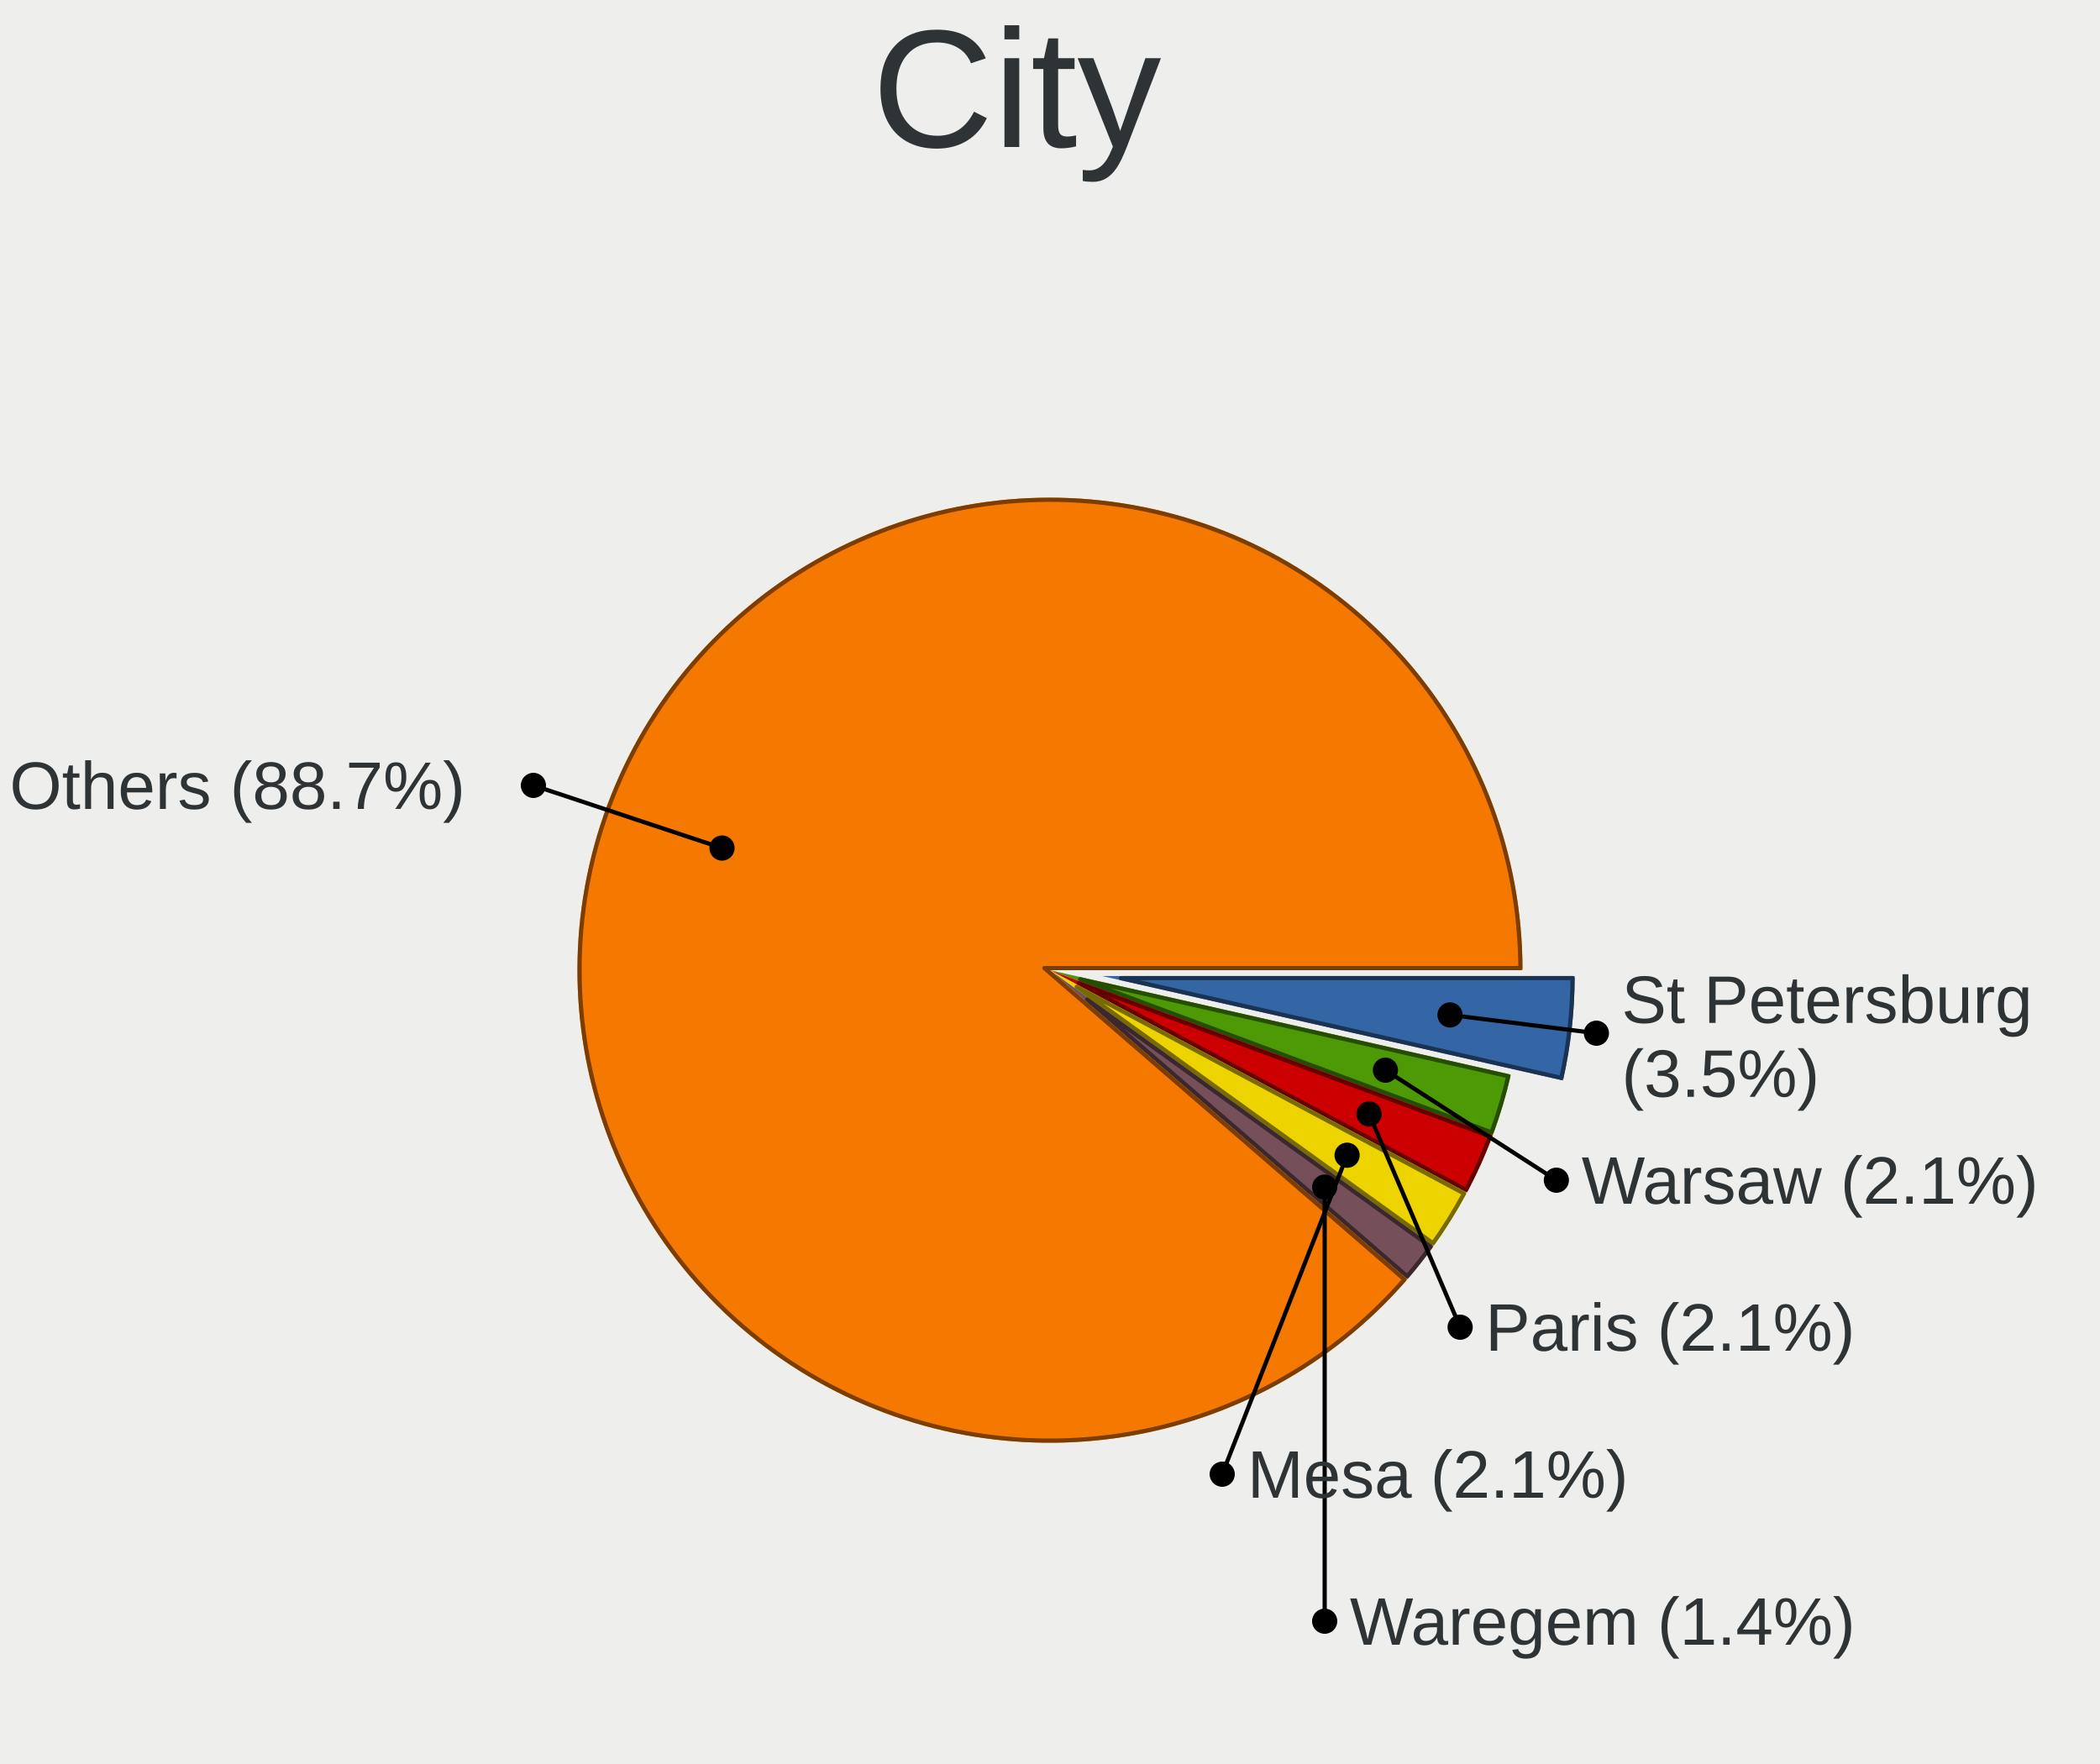
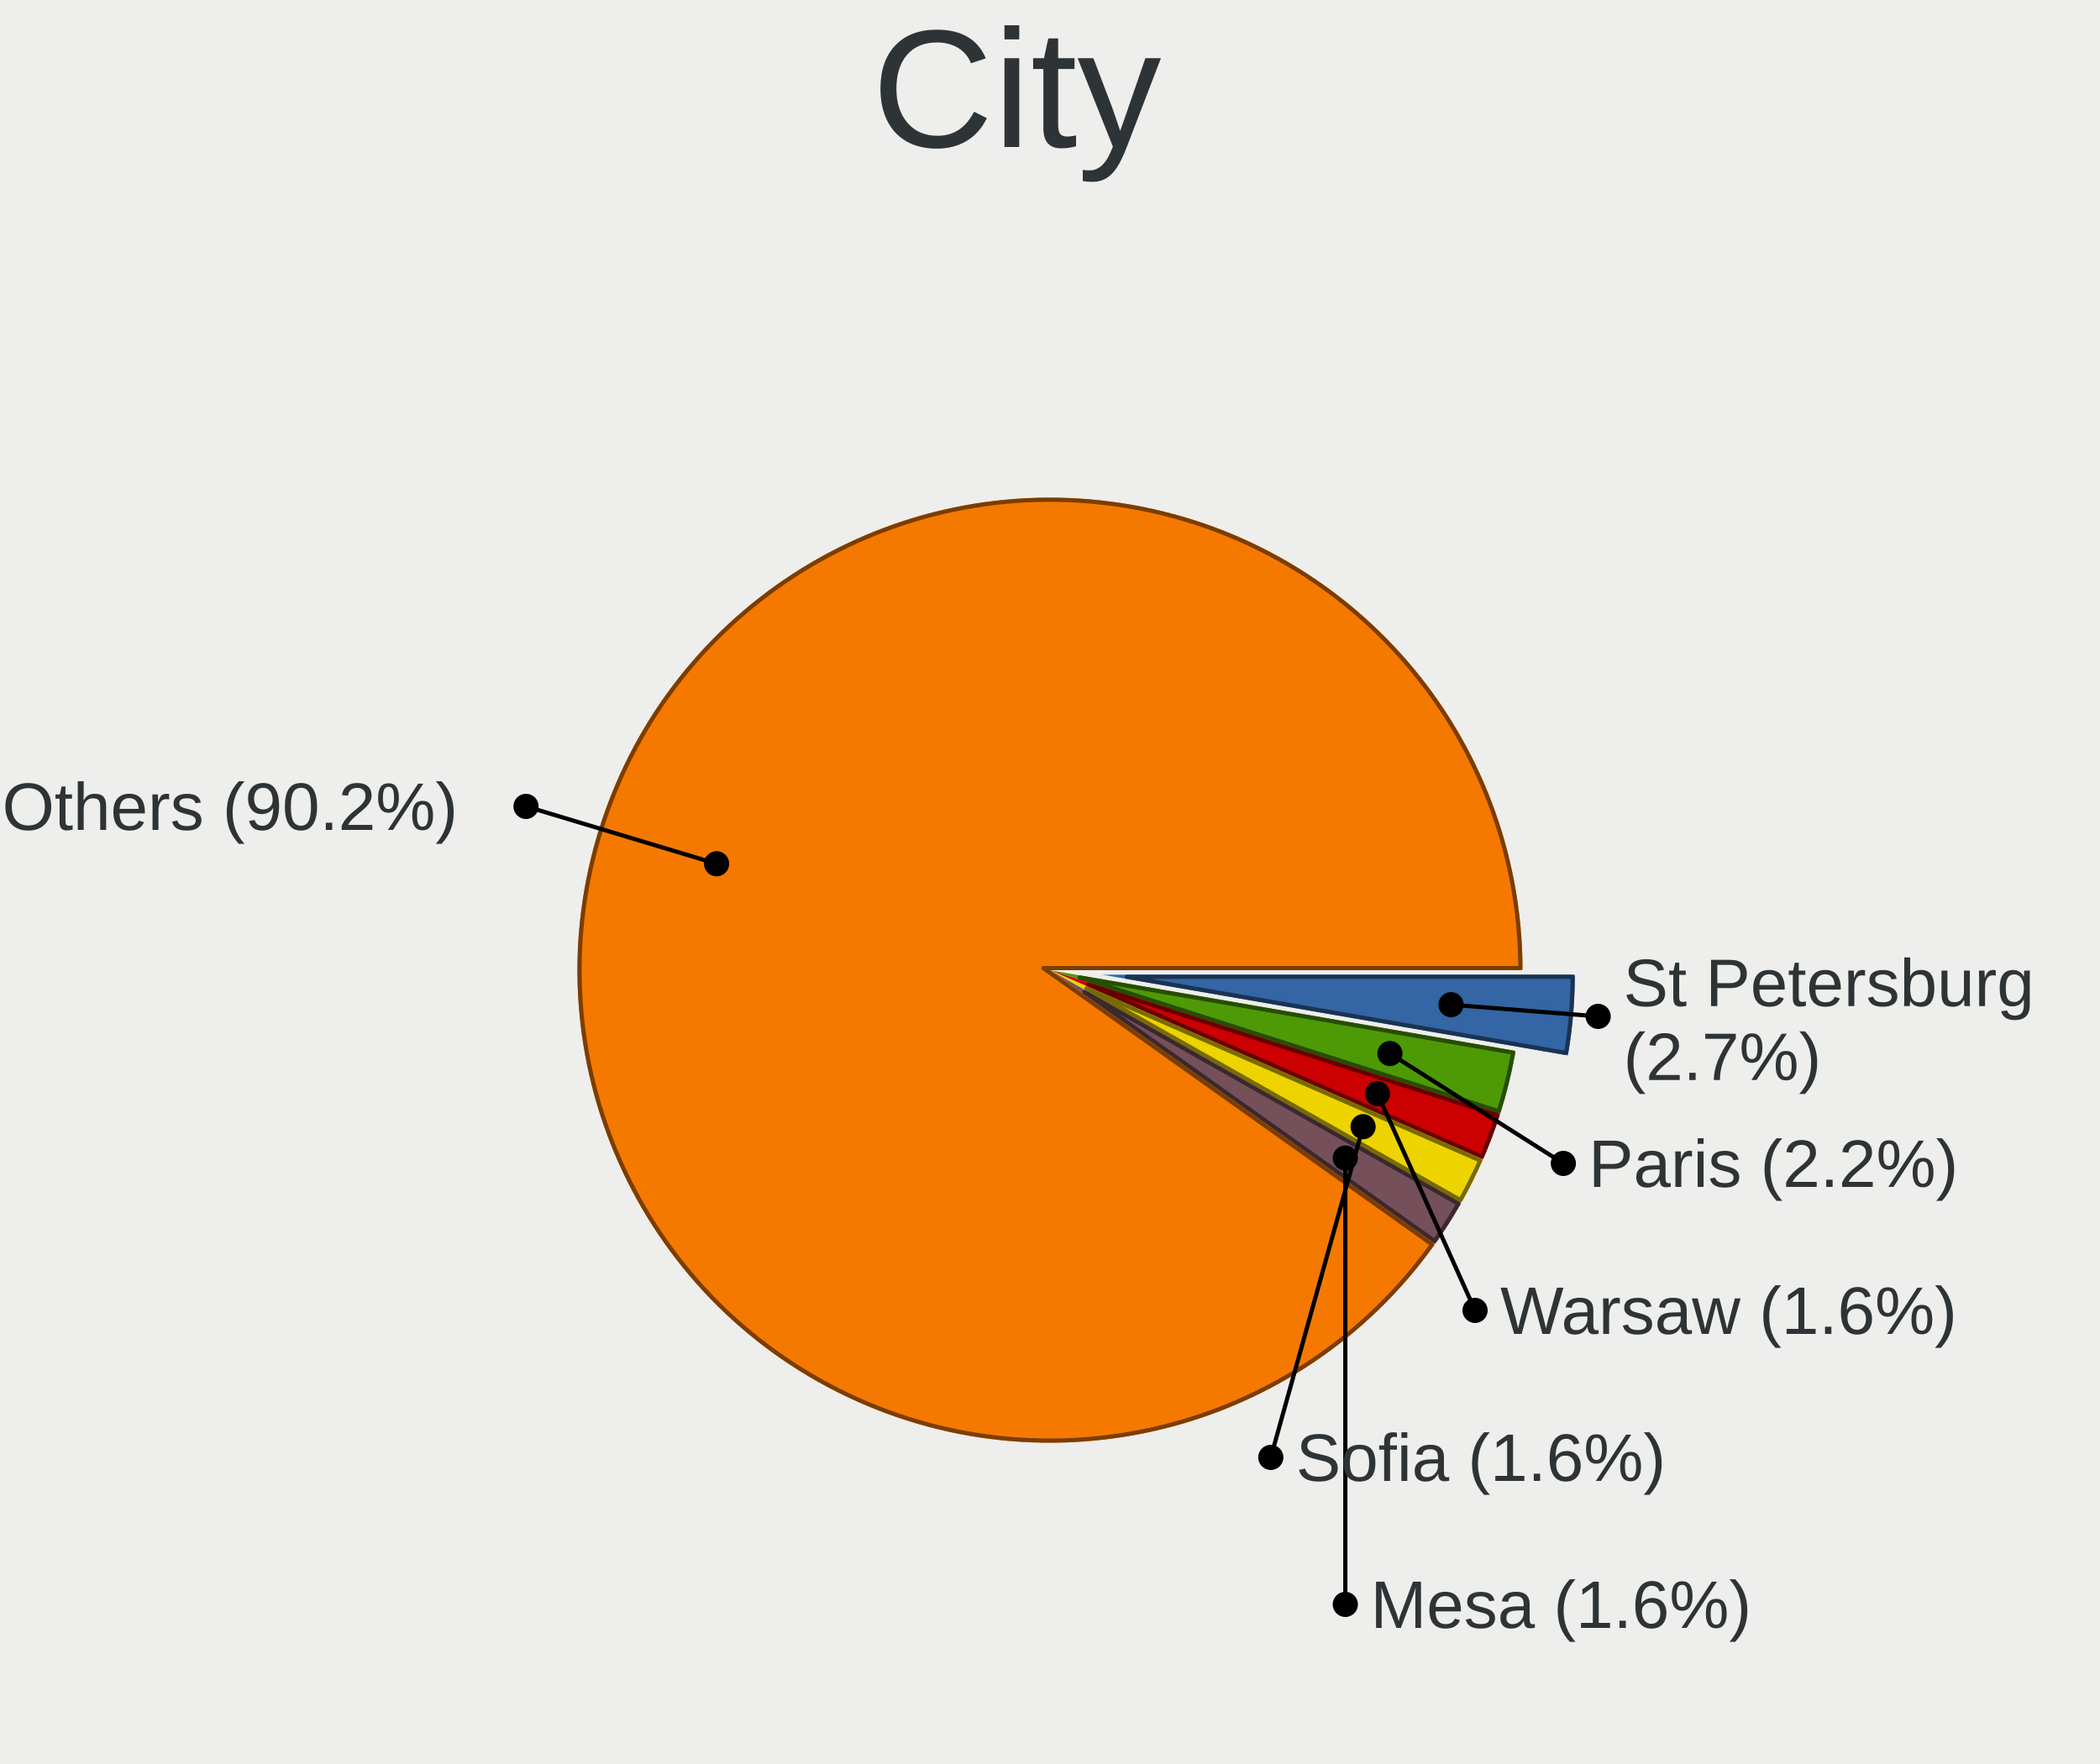
<svg xmlns="http://www.w3.org/2000/svg" width="500" height="420" version="1.0" id="ezcGraph">
  <defs />
  <g id="ezcGraphChart" color-rendering="optimizeQuality" shape-rendering="geometricPrecision" text-rendering="optimizeLegibility">
    <path d=" M 0,420 L 0,0 L 500,0 L 500,420 L 0,420 z " style="fill: #eeeeec; fill-opacity: 1.00; stroke: none;" id="ezcGraphPolygon_1" />
    <path d=" M 0,42 L 0,0 L 500,0 L 500,42 L 0,42 z " style="fill: #000000; fill-opacity: 0.00; stroke: none;" id="ezcGraphPolygon_2" />
-     <path d="M 262.42,232.39 L 374.92,232.39 A 112.50,112.50 0 0,1 372.14,257.25 z" style="fill: #3465a4; fill-opacity: 1.00; stroke: none;" id="ezcGraphCircleSector_4" />
-     <path d="M 266.89,232.89 L 374.42,232.89 A 112.00,112.00 0 0,1 371.76,256.65 z" style="fill: none; stroke: #1a3352; stroke-width: 1; stroke-opacity: 1.00; stroke-linecap: round; stroke-linejoin: round;" id="ezcGraphCircleSector_5" />
-     <path d="M 250.00,231.00 L 359.72,255.86 A 112.50,112.50 0 0,1 355.43,270.26 z" style="fill: #4e9a06; fill-opacity: 1.00; stroke: none;" id="ezcGraphCircleSector_6" />
-     <path d="M 257.17,233.14 L 359.12,256.24 A 112.00,112.00 0 0,1 355.13,269.62 z" style="fill: none; stroke: #274d03; stroke-width: 1; stroke-opacity: 1.00; stroke-linecap: round; stroke-linejoin: round;" id="ezcGraphCircleSector_7" />
-     <path d="M 250.00,231.00 L 355.43,270.26 A 112.50,112.50 0 0,1 349.25,283.96 z" style="fill: #cc0000; fill-opacity: 1.00; stroke: none;" id="ezcGraphCircleSector_8" />
-     <path d="M 256.83,234.08 L 354.78,270.56 A 112.00,112.00 0 0,1 349.05,283.29 z" style="fill: none; stroke: #660000; stroke-width: 1; stroke-opacity: 1.00; stroke-linecap: round; stroke-linejoin: round;" id="ezcGraphCircleSector_9" />
-     <path d="M 250.00,231.00 L 349.25,283.96 A 112.50,112.50 0 0,1 341.31,296.72 z" style="fill: #edd400; fill-opacity: 1.00; stroke: none;" id="ezcGraphCircleSector_10" />
-     <path d="M 256.35,234.96 L 348.58,284.17 A 112.00,112.00 0 0,1 341.19,296.02 z" style="fill: none; stroke: #776a00; stroke-width: 1; stroke-opacity: 1.00; stroke-linecap: round; stroke-linejoin: round;" id="ezcGraphCircleSector_11" />
-     <path d="M 250.00,231.00 L 341.31,296.72 A 112.50,112.50 0 0,1 335.10,304.59 z" style="fill: #75505b; fill-opacity: 1.00; stroke: none;" id="ezcGraphCircleSector_12" />
-     <path d="M 258.81,237.96 L 340.61,296.83 A 112.00,112.00 0 0,1 335.05,303.88 z" style="fill: none; stroke: #3b282e; stroke-width: 1; stroke-opacity: 1.00; stroke-linecap: round; stroke-linejoin: round;" id="ezcGraphCircleSector_13" />
-     <path d="M 250.00,231.00 L 335.10,304.59 A 112.50,112.50 0 1,1 362.50,231.00 z" style="fill: #f57900; fill-opacity: 1.00; stroke: none;" id="ezcGraphCircleSector_14" />
-     <path d="M 248.66,230.50 L 334.39,304.64 A 112.00,112.00 0 1,1 362.00,230.50 z" style="fill: none; stroke: #7b3d00; stroke-width: 1; stroke-opacity: 1.00; stroke-linecap: round; stroke-linejoin: round;" id="ezcGraphCircleSector_15" />
-     <path d=" M 171.906,201.917 L 127,187" style="fill: none; stroke: #000000; stroke-width: 1; stroke-opacity: 1.00; stroke-linecap: round; stroke-linejoin: round;" id="ezcGraphLine_16" />
-     <ellipse cx="171.906" cy="201.917" rx="3" ry="3" style="fill: #000000; fill-opacity: 1.00; stroke: none;" id="ezcGraphCircle_17" />
-     <ellipse cx="127" cy="187" rx="3" ry="3" style="fill: #000000; fill-opacity: 1.00; stroke: none;" id="ezcGraphCircle_18" />
-     <path d=" M 345.239,241.654 L 380.097,246" style="fill: none; stroke: #000000; stroke-width: 1; stroke-opacity: 1.00; stroke-linecap: round; stroke-linejoin: round;" id="ezcGraphLine_20" />
-     <ellipse cx="345.239" cy="241.654" rx="3" ry="3" style="fill: #000000; fill-opacity: 1.00; stroke: none;" id="ezcGraphCircle_21" />
-     <ellipse cx="380.097" cy="246" rx="3" ry="3" style="fill: #000000; fill-opacity: 1.00; stroke: none;" id="ezcGraphCircle_22" />
-     <path d=" M 329.862,254.801 L 370.564,281" style="fill: none; stroke: #000000; stroke-width: 1; stroke-opacity: 1.00; stroke-linecap: round; stroke-linejoin: round;" id="ezcGraphLine_24" />
-     <ellipse cx="329.862" cy="254.801" rx="3" ry="3" style="fill: #000000; fill-opacity: 1.00; stroke: none;" id="ezcGraphCircle_25" />
-     <ellipse cx="370.564" cy="281" rx="3" ry="3" style="fill: #000000; fill-opacity: 1.00; stroke: none;" id="ezcGraphCircle_26" />
-     <path d=" M 325.977,265.234 L 347.651,316" style="fill: none; stroke: #000000; stroke-width: 1; stroke-opacity: 1.00; stroke-linecap: round; stroke-linejoin: round;" id="ezcGraphLine_28" />
-     <ellipse cx="325.977" cy="265.234" rx="3" ry="3" style="fill: #000000; fill-opacity: 1.00; stroke: none;" id="ezcGraphCircle_29" />
-     <ellipse cx="347.651" cy="316" rx="3" ry="3" style="fill: #000000; fill-opacity: 1.00; stroke: none;" id="ezcGraphCircle_30" />
-     <path d=" M 320.736,275.055 L 291,351" style="fill: none; stroke: #000000; stroke-width: 1; stroke-opacity: 1.00; stroke-linecap: round; stroke-linejoin: round;" id="ezcGraphLine_32" />
-     <ellipse cx="320.736" cy="275.055" rx="3" ry="3" style="fill: #000000; fill-opacity: 1.00; stroke: none;" id="ezcGraphCircle_33" />
-     <ellipse cx="291" cy="351" rx="3" ry="3" style="fill: #000000; fill-opacity: 1.00; stroke: none;" id="ezcGraphCircle_34" />
-     <path d=" M 315.4,282.646 L 315.4,386" style="fill: none; stroke: #000000; stroke-width: 1; stroke-opacity: 1.00; stroke-linecap: round; stroke-linejoin: round;" id="ezcGraphLine_36" />
-     <ellipse cx="315.4" cy="282.646" rx="3" ry="3" style="fill: #000000; fill-opacity: 1.00; stroke: none;" id="ezcGraphCircle_37" />
-     <ellipse cx="315.4" cy="386" rx="3" ry="3" style="fill: #000000; fill-opacity: 1.00; stroke: none;" id="ezcGraphCircle_38" />
+     <path d="M 262.45,232.07 L 374.95,232.07 A 112.50,112.50 0 0,1 373.30,251.29 z" style="fill: #3465a4; fill-opacity: 1.00; stroke: none;" id="ezcGraphCircleSector_4" />
+     <path d="M 268.26,232.57 L 374.45,232.57 A 112.00,112.00 0 0,1 372.89,250.71 z" style="fill: none; stroke: #1a3352; stroke-width: 1; stroke-opacity: 1.00; stroke-linecap: round; stroke-linejoin: round;" id="ezcGraphCircleSector_5" />
+     <path d="M 250.00,231.00 L 360.85,250.22 A 112.50,112.50 0 0,1 357.17,265.21 z" style="fill: #4e9a06; fill-opacity: 1.00; stroke: none;" id="ezcGraphCircleSector_6" />
+     <path d="M 257.08,232.73 L 360.27,250.63 A 112.00,112.00 0 0,1 356.85,264.58 z" style="fill: none; stroke: #274d03; stroke-width: 1; stroke-opacity: 1.00; stroke-linecap: round; stroke-linejoin: round;" id="ezcGraphCircleSector_7" />
+     <path d="M 250.00,231.00 L 357.17,265.21 A 112.50,112.50 0 0,1 353.09,276.05 z" style="fill: #cc0000; fill-opacity: 1.00; stroke: none;" id="ezcGraphCircleSector_8" />
+     <path d="M 259.09,234.43 L 356.54,265.54 A 112.00,112.00 0 0,1 352.83,275.39 z" style="fill: none; stroke: #660000; stroke-width: 1; stroke-opacity: 1.00; stroke-linecap: round; stroke-linejoin: round;" id="ezcGraphCircleSector_9" />
+     <path d="M 250.00,231.00 L 353.09,276.05 A 112.50,112.50 0 0,1 347.91,286.41 z" style="fill: #edd400; fill-opacity: 1.00; stroke: none;" id="ezcGraphCircleSector_10" />
+     <path d="M 258.69,235.34 L 352.43,276.31 A 112.00,112.00 0 0,1 347.72,285.73 z" style="fill: none; stroke: #776a00; stroke-width: 1; stroke-opacity: 1.00; stroke-linecap: round; stroke-linejoin: round;" id="ezcGraphCircleSector_11" />
+     <path d="M 250.00,231.00 L 347.91,286.41 A 112.50,112.50 0 0,1 341.69,296.18 z" style="fill: #75505b; fill-opacity: 1.00; stroke: none;" id="ezcGraphCircleSector_12" />
+     <path d="M 258.20,236.21 L 347.23,286.60 A 112.00,112.00 0 0,1 341.57,295.49 z" style="fill: none; stroke: #3b282e; stroke-width: 1; stroke-opacity: 1.00; stroke-linecap: round; stroke-linejoin: round;" id="ezcGraphCircleSector_13" />
+     <path d="M 250.00,231.00 L 341.69,296.18 A 112.50,112.50 0 1,1 362.50,231.00 z" style="fill: #f57900; fill-opacity: 1.00; stroke: none;" id="ezcGraphCircleSector_14" />
+     <path d="M 248.43,230.50 L 340.99,296.30 A 112.00,112.00 0 1,1 362.00,230.50 z" style="fill: none; stroke: #7b3d00; stroke-width: 1; stroke-opacity: 1.00; stroke-linecap: round; stroke-linejoin: round;" id="ezcGraphCircleSector_15" />
+     <path d=" M 170.614,205.657 L 125.24,192" style="fill: none; stroke: #000000; stroke-width: 1; stroke-opacity: 1.00; stroke-linecap: round; stroke-linejoin: round;" id="ezcGraphLine_16" />
+     <ellipse cx="170.614" cy="205.657" rx="3" ry="3" style="fill: #000000; fill-opacity: 1.00; stroke: none;" id="ezcGraphCircle_17" />
+     <ellipse cx="125.24" cy="192" rx="3" ry="3" style="fill: #000000; fill-opacity: 1.00; stroke: none;" id="ezcGraphCircle_18" />
+     <path d=" M 345.481,239.216 L 380.515,242" style="fill: none; stroke: #000000; stroke-width: 1; stroke-opacity: 1.00; stroke-linecap: round; stroke-linejoin: round;" id="ezcGraphLine_20" />
+     <ellipse cx="345.481" cy="239.216" rx="3" ry="3" style="fill: #000000; fill-opacity: 1.00; stroke: none;" id="ezcGraphCircle_21" />
+     <ellipse cx="380.515" cy="242" rx="3" ry="3" style="fill: #000000; fill-opacity: 1.00; stroke: none;" id="ezcGraphCircle_22" />
+     <path d=" M 330.938,250.836 L 372.228,277" style="fill: none; stroke: #000000; stroke-width: 1; stroke-opacity: 1.00; stroke-linecap: round; stroke-linejoin: round;" id="ezcGraphLine_24" />
+     <ellipse cx="330.938" cy="250.836" rx="3" ry="3" style="fill: #000000; fill-opacity: 1.00; stroke: none;" id="ezcGraphCircle_25" />
+     <ellipse cx="372.228" cy="277" rx="3" ry="3" style="fill: #000000; fill-opacity: 1.00; stroke: none;" id="ezcGraphCircle_26" />
+     <path d=" M 327.976,260.396 L 351.205,312" style="fill: none; stroke: #000000; stroke-width: 1; stroke-opacity: 1.00; stroke-linecap: round; stroke-linejoin: round;" id="ezcGraphLine_28" />
+     <ellipse cx="327.976" cy="260.396" rx="3" ry="3" style="fill: #000000; fill-opacity: 1.00; stroke: none;" id="ezcGraphCircle_29" />
+     <ellipse cx="351.205" cy="312" rx="3" ry="3" style="fill: #000000; fill-opacity: 1.00; stroke: none;" id="ezcGraphCircle_30" />
+     <path d=" M 324.541,268.258 L 302.572,347" style="fill: none; stroke: #000000; stroke-width: 1; stroke-opacity: 1.00; stroke-linecap: round; stroke-linejoin: round;" id="ezcGraphLine_32" />
+     <ellipse cx="324.541" cy="268.258" rx="3" ry="3" style="fill: #000000; fill-opacity: 1.00; stroke: none;" id="ezcGraphCircle_33" />
+     <ellipse cx="302.572" cy="347" rx="3" ry="3" style="fill: #000000; fill-opacity: 1.00; stroke: none;" id="ezcGraphCircle_34" />
+     <path d=" M 320.315,275.725 L 320.315,382" style="fill: none; stroke: #000000; stroke-width: 1; stroke-opacity: 1.00; stroke-linecap: round; stroke-linejoin: round;" id="ezcGraphLine_36" />
+     <ellipse cx="320.315" cy="275.725" rx="3" ry="3" style="fill: #000000; fill-opacity: 1.00; stroke: none;" id="ezcGraphCircle_37" />
+     <ellipse cx="320.315" cy="382" rx="3" ry="3" style="fill: #000000; fill-opacity: 1.00; stroke: none;" id="ezcGraphCircle_38" />
    <g id="ezcGraphTextBox_3">
      <path d=" M 207.1,42 L 207.1,0.5 L 293.4,0.5 L 293.4,42 L 207.1,42 z " style="fill: #ffffff; fill-opacity: 0.00; stroke: none;" id="ezcGraphPolygon_40" />
      <text id="ezcGraphTextBox_3_text" x="207.6" text-length="84.8px" y="35" style="font-size: 40px; font-family: 'Arial'; fill: #2e3436; fill-opacity: 1.00; stroke: none;">City</text>
    </g>
    <g id="ezcGraphTextBox_19">
-       <path d=" M 1.78,196 L 1.78,178.5 L 122,178.5 L 122,196 L 1.78,196 z " style="fill: #ffffff; fill-opacity: 0.00; stroke: none;" id="ezcGraphPolygon_41" />
-       <text id="ezcGraphTextBox_19_text" x="2.28" text-length="118.72px" y="192.6" style="font-size: 16px; font-family: 'Arial'; fill: #2e3436; fill-opacity: 1.00; stroke: none;">Others (88.7%)</text>
+       <path d=" M 0.02,201 L 0.02,183.5 L 120.24,183.5 L 120.24,201 L 0.02,201 z " style="fill: #ffffff; fill-opacity: 0.00; stroke: none;" id="ezcGraphPolygon_41" />
+       <text id="ezcGraphTextBox_19_text" x="0.52" text-length="118.72px" y="197.6" style="font-size: 16px; font-family: 'Arial'; fill: #2e3436; fill-opacity: 1.00; stroke: none;">Others (90.2%)</text>
    </g>
    <g id="ezcGraphTextBox_23">
-       <path d=" M 385.597,263.05 L 385.597,229.45 L 497.337,229.45 L 497.337,263.05 L 385.597,263.05 z " style="fill: #ffffff; fill-opacity: 0.00; stroke: none;" id="ezcGraphPolygon_42" />
-       <text id="ezcGraphTextBox_23_text" x="386.097" text-length="110.24px" y="243.55" style="font-size: 16px; font-family: 'Arial'; fill: #2e3436; fill-opacity: 1.00; stroke: none;">St Petersburg</text>
-       <text id="ezcGraphTextBox_23_text" x="386.097" text-length="50.88px" y="261.15" style="font-size: 16px; font-family: 'Arial'; fill: #2e3436; fill-opacity: 1.00; stroke: none;">(3.5%)</text>
+       <path d=" M 386.015,259.05 L 386.015,225.45 L 497.755,225.45 L 497.755,259.05 L 386.015,259.05 z " style="fill: #ffffff; fill-opacity: 0.00; stroke: none;" id="ezcGraphPolygon_42" />
+       <text id="ezcGraphTextBox_23_text" x="386.515" text-length="110.24px" y="239.55" style="font-size: 16px; font-family: 'Arial'; fill: #2e3436; fill-opacity: 1.00; stroke: none;">St Petersburg</text>
+       <text id="ezcGraphTextBox_23_text" x="386.515" text-length="50.88px" y="257.15" style="font-size: 16px; font-family: 'Arial'; fill: #2e3436; fill-opacity: 1.00; stroke: none;">(2.7%)</text>
    </g>
    <g id="ezcGraphTextBox_27">
-       <path d=" M 376.064,290 L 376.064,272.5 L 487.804,272.5 L 487.804,290 L 376.064,290 z " style="fill: #ffffff; fill-opacity: 0.00; stroke: none;" id="ezcGraphPolygon_43" />
-       <text id="ezcGraphTextBox_27_text" x="376.564" text-length="110.24px" y="286.6" style="font-size: 16px; font-family: 'Arial'; fill: #2e3436; fill-opacity: 1.00; stroke: none;">Warsaw (2.1%)</text>
+       <path d=" M 377.728,286 L 377.728,268.5 L 480.988,268.5 L 480.988,286 L 377.728,286 z " style="fill: #ffffff; fill-opacity: 0.00; stroke: none;" id="ezcGraphPolygon_43" />
+       <text id="ezcGraphTextBox_27_text" x="378.228" text-length="101.76px" y="282.6" style="font-size: 16px; font-family: 'Arial'; fill: #2e3436; fill-opacity: 1.00; stroke: none;">Paris (2.2%)</text>
    </g>
    <g id="ezcGraphTextBox_31">
-       <path d=" M 353.151,325 L 353.151,307.5 L 456.411,307.5 L 456.411,325 L 353.151,325 z " style="fill: #ffffff; fill-opacity: 0.00; stroke: none;" id="ezcGraphPolygon_44" />
-       <text id="ezcGraphTextBox_31_text" x="353.651" text-length="101.76px" y="321.6" style="font-size: 16px; font-family: 'Arial'; fill: #2e3436; fill-opacity: 1.00; stroke: none;">Paris (2.1%)</text>
+       <path d=" M 356.705,321 L 356.705,303.5 L 468.445,303.5 L 468.445,321 L 356.705,321 z " style="fill: #ffffff; fill-opacity: 0.00; stroke: none;" id="ezcGraphPolygon_44" />
+       <text id="ezcGraphTextBox_31_text" x="357.205" text-length="110.24px" y="317.6" style="font-size: 16px; font-family: 'Arial'; fill: #2e3436; fill-opacity: 1.00; stroke: none;">Warsaw (1.6%)</text>
    </g>
    <g id="ezcGraphTextBox_35">
-       <path d=" M 296.5,360 L 296.5,342.5 L 391.28,342.5 L 391.28,360 L 296.5,360 z " style="fill: #ffffff; fill-opacity: 0.00; stroke: none;" id="ezcGraphPolygon_45" />
-       <text id="ezcGraphTextBox_35_text" x="297" text-length="93.28px" y="356.6" style="font-size: 16px; font-family: 'Arial'; fill: #2e3436; fill-opacity: 1.00; stroke: none;">Mesa (2.1%)</text>
+       <path d=" M 308.072,356 L 308.072,338.5 L 411.332,338.5 L 411.332,356 L 308.072,356 z " style="fill: #ffffff; fill-opacity: 0.00; stroke: none;" id="ezcGraphPolygon_45" />
+       <text id="ezcGraphTextBox_35_text" x="308.572" text-length="101.76px" y="352.6" style="font-size: 16px; font-family: 'Arial'; fill: #2e3436; fill-opacity: 1.00; stroke: none;">Sofia (1.6%)</text>
    </g>
    <g id="ezcGraphTextBox_39">
-       <path d=" M 320.9,395 L 320.9,377.5 L 441.12,377.5 L 441.12,395 L 320.9,395 z " style="fill: #ffffff; fill-opacity: 0.00; stroke: none;" id="ezcGraphPolygon_46" />
-       <text id="ezcGraphTextBox_39_text" x="321.4" text-length="118.72px" y="391.6" style="font-size: 16px; font-family: 'Arial'; fill: #2e3436; fill-opacity: 1.00; stroke: none;">Waregem (1.4%)</text>
+       <path d=" M 325.815,391 L 325.815,373.5 L 420.595,373.5 L 420.595,391 L 325.815,391 z " style="fill: #ffffff; fill-opacity: 0.00; stroke: none;" id="ezcGraphPolygon_46" />
+       <text id="ezcGraphTextBox_39_text" x="326.315" text-length="93.28px" y="387.6" style="font-size: 16px; font-family: 'Arial'; fill: #2e3436; fill-opacity: 1.00; stroke: none;">Mesa (1.6%)</text>
    </g>
  </g>
</svg>
